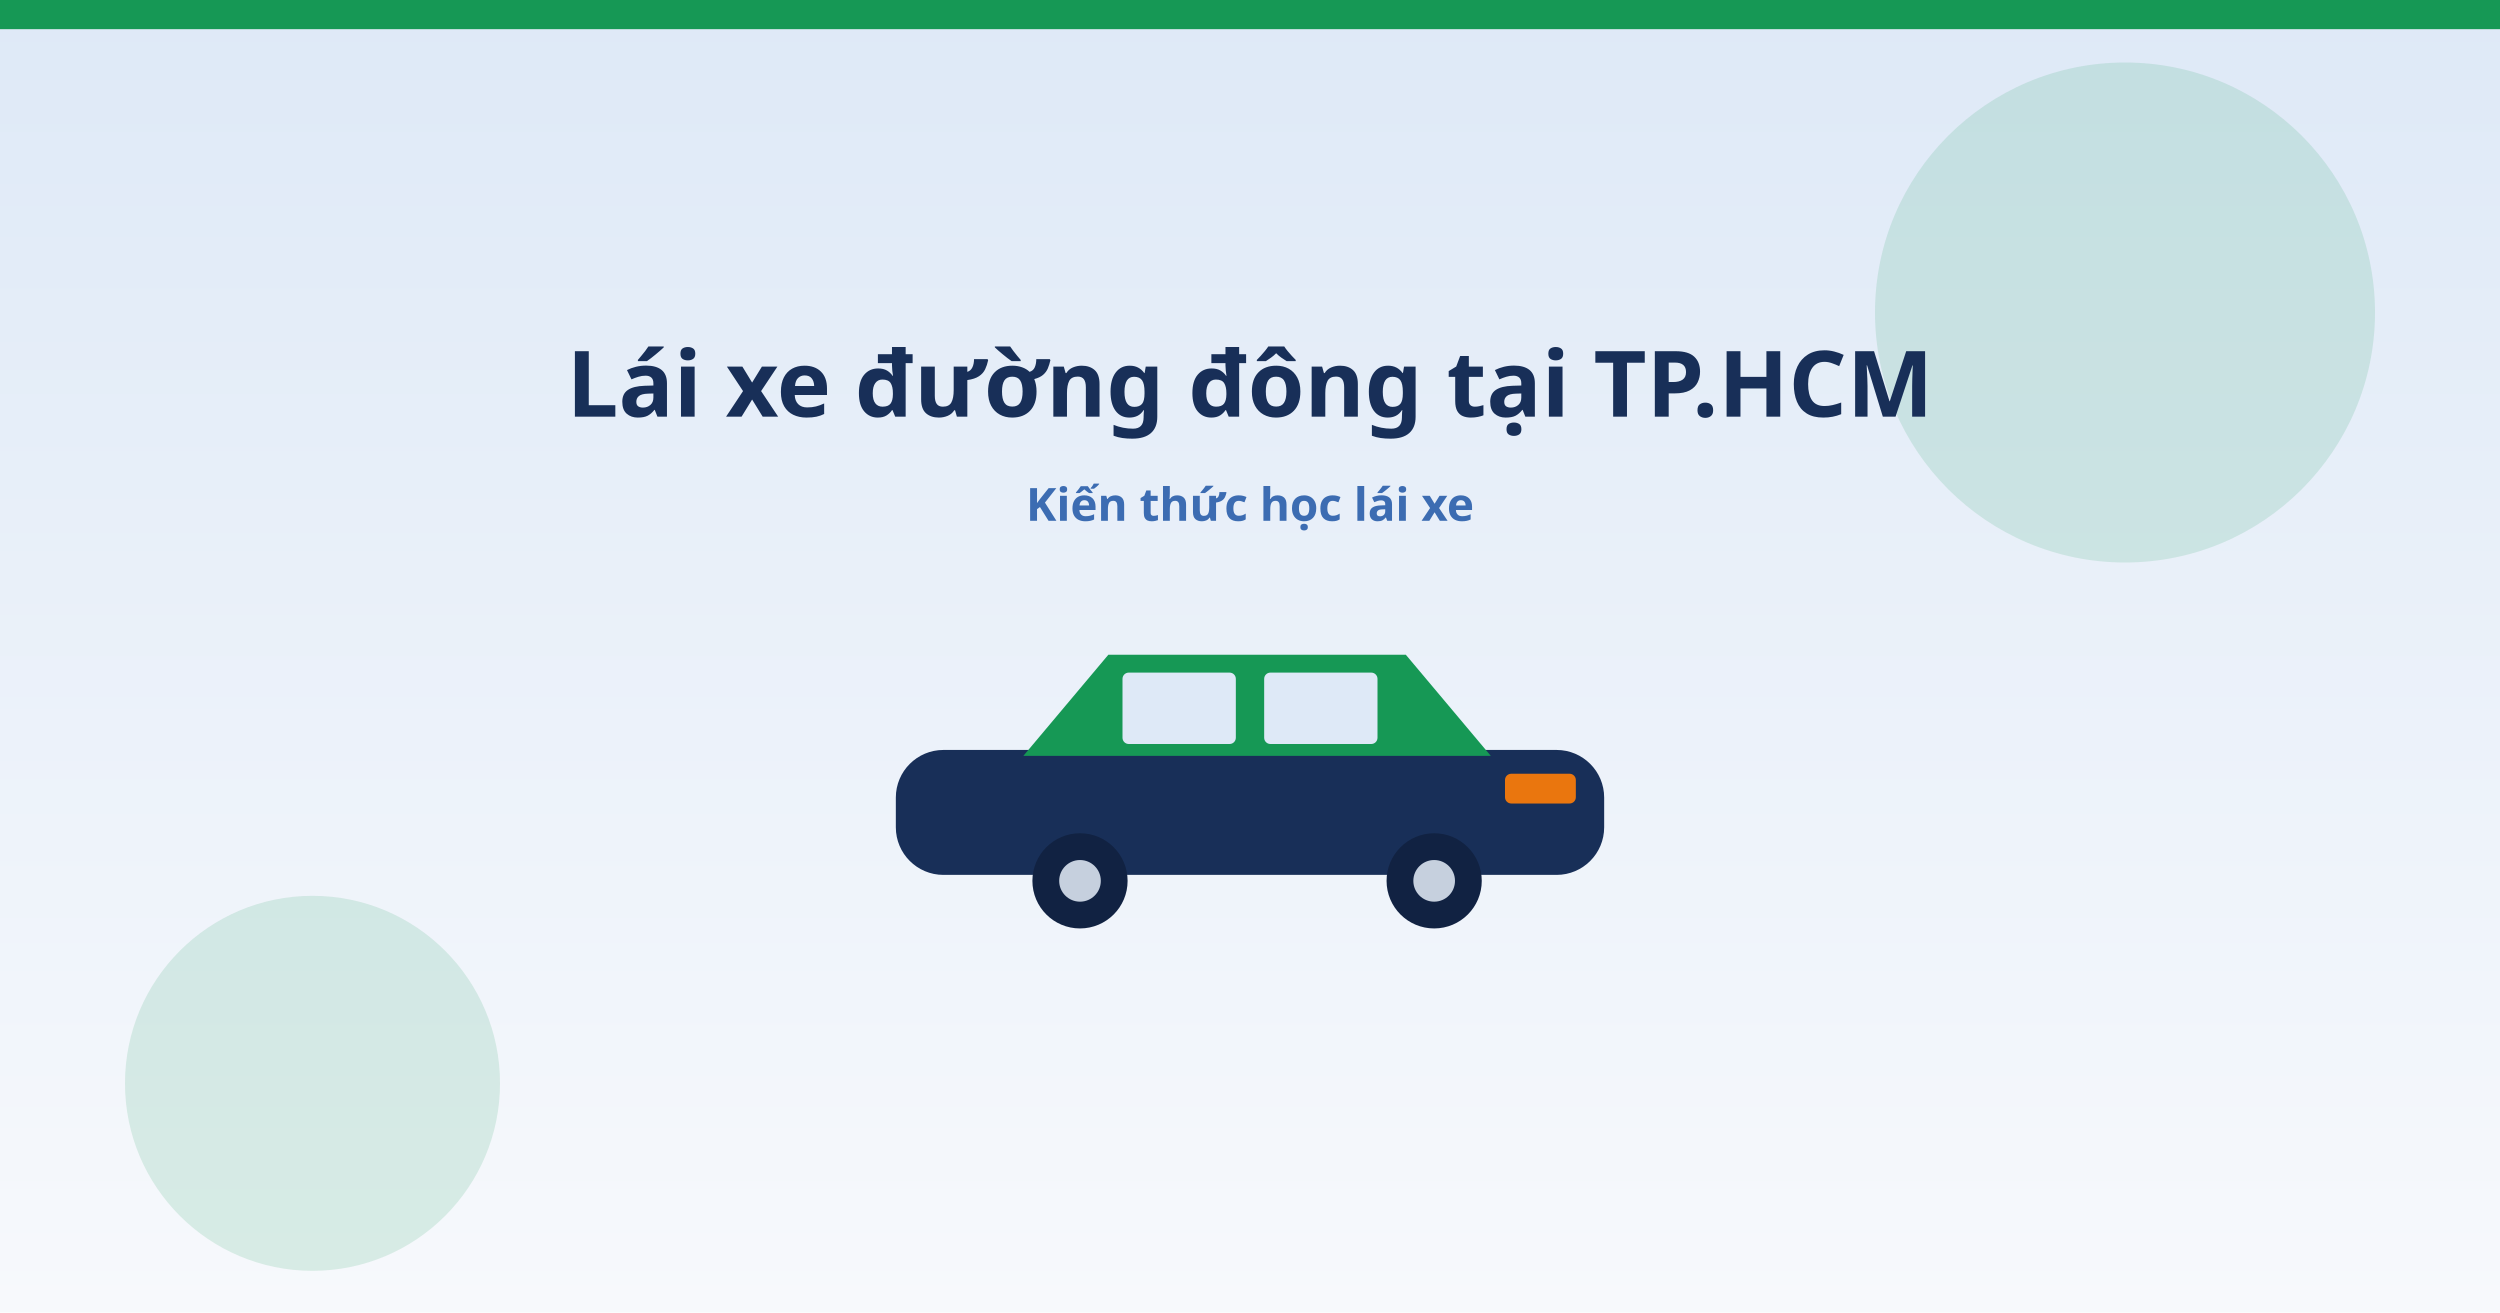
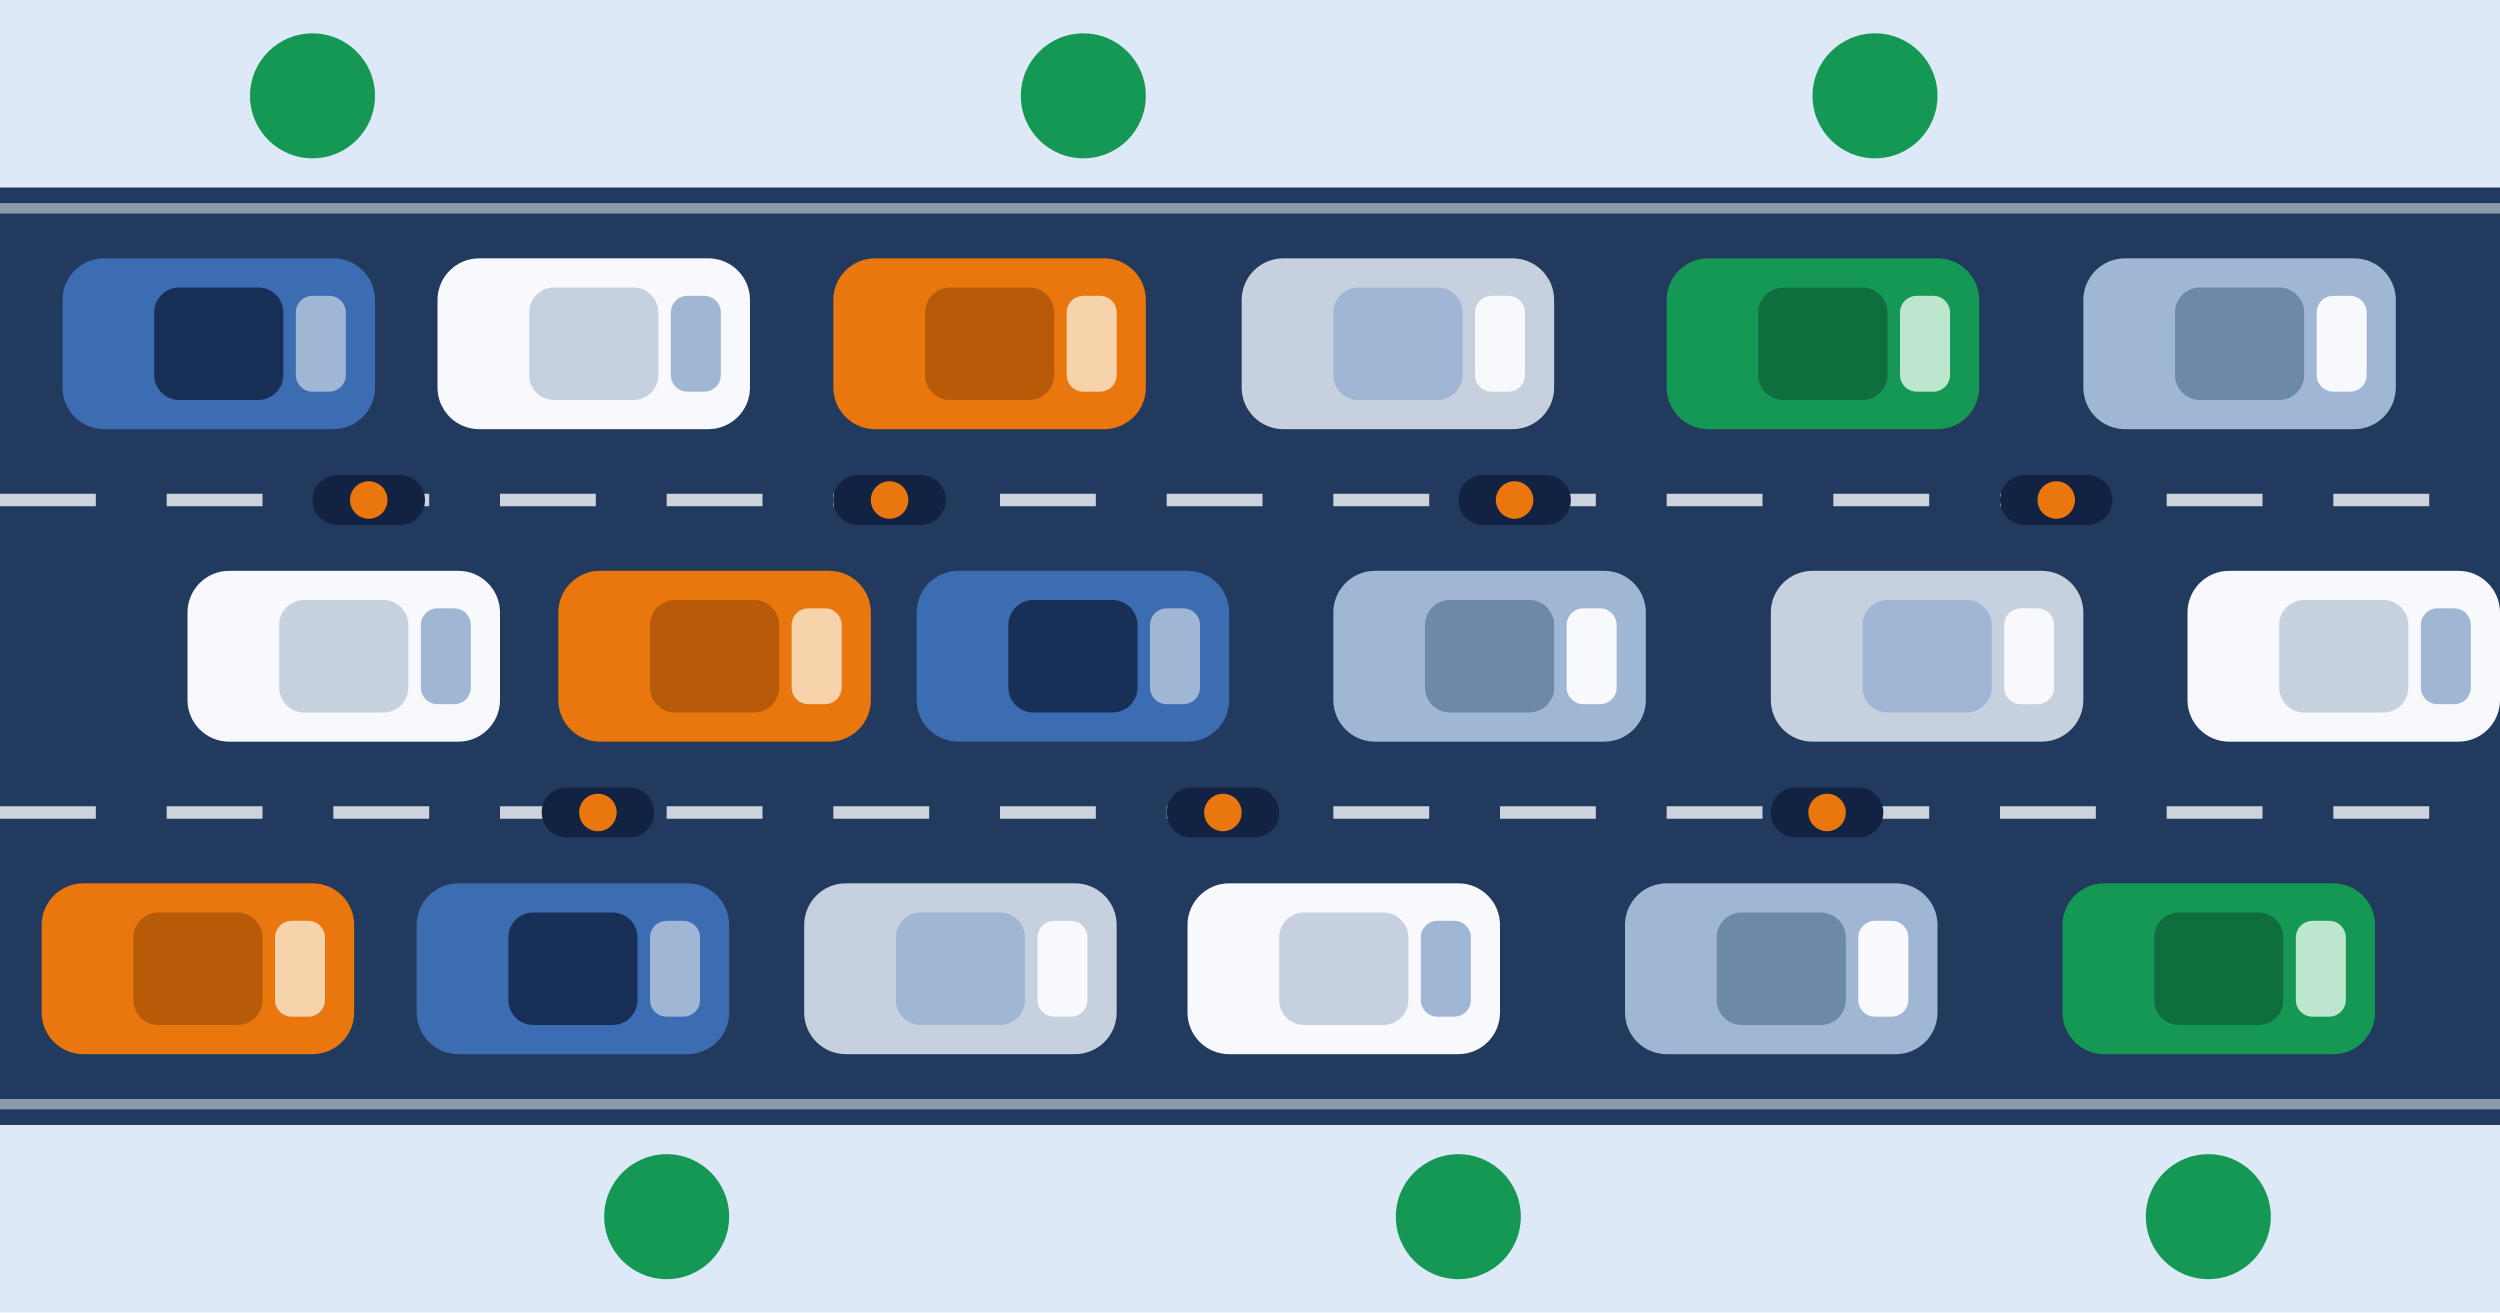
- <svg xmlns="http://www.w3.org/2000/svg" viewBox="0 0 1200 630" width="1200" height="630" role="img" aria-label="Lái xe đường đông tại TP.HCM">
-   <defs>
-     <linearGradient id="skyGrad" x1="0" y1="0" x2="0" y2="1">
-       <stop offset="0%" stop-color="#DEE9F7" />
-       <stop offset="100%" stop-color="#F7F9FC" />
-     </linearGradient>
-     <linearGradient id="navyGrad" x1="0" y1="0" x2="1" y2="1">
-       <stop offset="0%" stop-color="#182F58" />
-       <stop offset="100%" stop-color="#112242" />
-     </linearGradient>
-   </defs>
-   <rect width="1200" height="630" fill="url(#skyGrad)" />
-   <rect x="0" y="0" width="1200" height="14" fill="#169855" />
-   <circle cx="1020" cy="150" r="120" fill="#169855" opacity="0.14" />
-   <circle cx="150" cy="520" r="90" fill="#169855" opacity="0.14" />
-   <g transform="translate(430 300)">
-     <rect x="0" y="59.976" width="340" height="59.976" rx="22.848" fill="#182F58" />
-     <path d="M 61.2 62.832 L 102 14.28 L 244.8 14.28 L 285.6 62.832 Z" fill="#169855" />
-     <rect x="108.8" y="22.848" width="54.4" height="34.272" rx="3" fill="#DEE9F7" />
-     <rect x="176.8" y="22.848" width="54.4" height="34.272" rx="3" fill="#DEE9F7" />
-     <circle cx="88.4" cy="122.808" r="22.848" fill="#112242" />
-     <circle cx="88.4" cy="122.808" r="9.996" fill="#C6D0DE" />
-     <circle cx="258.4" cy="122.808" r="22.848" fill="#112242" />
-     <circle cx="258.4" cy="122.808" r="9.996" fill="#C6D0DE" />
-     <rect x="292.4" y="71.4" width="34" height="14.28" rx="3" fill="#EA760E" />
+ <svg xmlns="http://www.w3.org/2000/svg" viewBox="0 0 1200 630" width="1200" height="630" role="img" aria-label="Đường ba làn nhìn từ trên xuống kẹt kín ô tô nối đuôi nhau, xe máy len giữa các làn, hai bên là vỉa hè có cây">
+   <rect width="1200" height="630" fill="#F7F9FC" />
+   <rect width="1200" height="90" fill="#DEE9F7" />
+   <rect y="540" width="1200" height="90" fill="#DEE9F7" />
+   <circle cx="150" cy="46" r="30" fill="#169855" />
+   <circle cx="520" cy="46" r="30" fill="#169855" />
+   <circle cx="900" cy="46" r="30" fill="#169855" />
+   <circle cx="320" cy="584" r="30" fill="#169855" />
+   <circle cx="700" cy="584" r="30" fill="#169855" />
+   <circle cx="1060" cy="584" r="30" fill="#169855" />
+   <rect y="90" width="1200" height="450" fill="#223A5E" />
+   <path d="M0 100 H1200" stroke="#F7F9FC" stroke-width="5" opacity="0.5" />
+   <path d="M0 530 H1200" stroke="#F7F9FC" stroke-width="5" opacity="0.5" />
+   <path d="M0 240 H1200" stroke="#F7F9FC" stroke-width="6" stroke-dasharray="46 34" opacity="0.8" />
+   <path d="M0 390 H1200" stroke="#F7F9FC" stroke-width="6" stroke-dasharray="46 34" opacity="0.8" />
+   <g>
+     <rect x="30" y="124" width="150" height="82" rx="20" fill="#3C6CB2" />
+     <rect x="74" y="138" width="62" height="54" rx="12" fill="#182F58" />
+     <rect x="142" y="142" width="24" height="46" rx="8" fill="#9FB6D4" />
+     <rect x="210" y="124" width="150" height="82" rx="20" fill="#F7F9FC" />
+     <rect x="254" y="138" width="62" height="54" rx="12" fill="#C6D0DE" />
+     <rect x="322" y="142" width="24" height="46" rx="8" fill="#9FB6D4" />
+     <rect x="400" y="124" width="150" height="82" rx="20" fill="#EA760E" />
+     <rect x="444" y="138" width="62" height="54" rx="12" fill="#B85B08" />
+     <rect x="512" y="142" width="24" height="46" rx="8" fill="#F7D3AC" />
+     <rect x="596" y="124" width="150" height="82" rx="20" fill="#C6D0DE" />
+     <rect x="640" y="138" width="62" height="54" rx="12" fill="#9FB6D4" />
+     <rect x="708" y="142" width="24" height="46" rx="8" fill="#F7F9FC" />
+     <rect x="800" y="124" width="150" height="82" rx="20" fill="#169855" />
+     <rect x="844" y="138" width="62" height="54" rx="12" fill="#0F6E3E" />
+     <rect x="912" y="142" width="24" height="46" rx="8" fill="#BCE6CE" />
+     <rect x="1000" y="124" width="150" height="82" rx="20" fill="#9FB6D4" />
+     <rect x="1044" y="138" width="62" height="54" rx="12" fill="#6E88A8" />
+     <rect x="1112" y="142" width="24" height="46" rx="8" fill="#F7F9FC" />
  </g>
-   <text x="600" y="200" text-anchor="middle" font-family="system-ui, sans-serif" font-size="44" font-weight="700" fill="#182F58">Lái xe đường đông tại TP.HCM</text>
-   <text x="600" y="250" text-anchor="middle" font-family="system-ui, sans-serif" font-size="22" font-weight="600" fill="#3C6CB2">Kiến thức học lái xe</text>
+   <g>
+     <rect x="90" y="274" width="150" height="82" rx="20" fill="#F7F9FC" />
+     <rect x="134" y="288" width="62" height="54" rx="12" fill="#C6D0DE" />
+     <rect x="202" y="292" width="24" height="46" rx="8" fill="#9FB6D4" />
+     <rect x="268" y="274" width="150" height="82" rx="20" fill="#EA760E" />
+     <rect x="312" y="288" width="62" height="54" rx="12" fill="#B85B08" />
+     <rect x="380" y="292" width="24" height="46" rx="8" fill="#F7D3AC" />
+     <rect x="440" y="274" width="150" height="82" rx="20" fill="#3C6CB2" />
+     <rect x="484" y="288" width="62" height="54" rx="12" fill="#182F58" />
+     <rect x="552" y="292" width="24" height="46" rx="8" fill="#9FB6D4" />
+     <rect x="640" y="274" width="150" height="82" rx="20" fill="#9FB6D4" />
+     <rect x="684" y="288" width="62" height="54" rx="12" fill="#6E88A8" />
+     <rect x="752" y="292" width="24" height="46" rx="8" fill="#F7F9FC" />
+     <rect x="850" y="274" width="150" height="82" rx="20" fill="#C6D0DE" />
+     <rect x="894" y="288" width="62" height="54" rx="12" fill="#9FB6D4" />
+     <rect x="962" y="292" width="24" height="46" rx="8" fill="#F7F9FC" />
+     <rect x="1050" y="274" width="150" height="82" rx="20" fill="#F7F9FC" />
+     <rect x="1094" y="288" width="62" height="54" rx="12" fill="#C6D0DE" />
+     <rect x="1162" y="292" width="24" height="46" rx="8" fill="#9FB6D4" />
+   </g>
+   <g>
+     <rect x="20" y="424" width="150" height="82" rx="20" fill="#EA760E" />
+     <rect x="64" y="438" width="62" height="54" rx="12" fill="#B85B08" />
+     <rect x="132" y="442" width="24" height="46" rx="8" fill="#F7D3AC" />
+     <rect x="200" y="424" width="150" height="82" rx="20" fill="#3C6CB2" />
+     <rect x="244" y="438" width="62" height="54" rx="12" fill="#182F58" />
+     <rect x="312" y="442" width="24" height="46" rx="8" fill="#9FB6D4" />
+     <rect x="386" y="424" width="150" height="82" rx="20" fill="#C6D0DE" />
+     <rect x="430" y="438" width="62" height="54" rx="12" fill="#9FB6D4" />
+     <rect x="498" y="442" width="24" height="46" rx="8" fill="#F7F9FC" />
+     <rect x="570" y="424" width="150" height="82" rx="20" fill="#F7F9FC" />
+     <rect x="614" y="438" width="62" height="54" rx="12" fill="#C6D0DE" />
+     <rect x="682" y="442" width="24" height="46" rx="8" fill="#9FB6D4" />
+     <rect x="780" y="424" width="150" height="82" rx="20" fill="#9FB6D4" />
+     <rect x="824" y="438" width="62" height="54" rx="12" fill="#6E88A8" />
+     <rect x="892" y="442" width="24" height="46" rx="8" fill="#F7F9FC" />
+     <rect x="990" y="424" width="150" height="82" rx="20" fill="#169855" />
+     <rect x="1034" y="438" width="62" height="54" rx="12" fill="#0F6E3E" />
+     <rect x="1102" y="442" width="24" height="46" rx="8" fill="#BCE6CE" />
+   </g>
+   <g>
+     <rect x="150" y="228" width="54" height="24" rx="12" fill="#112242" />
+     <circle cx="177" cy="240" r="9" fill="#EA760E" />
+     <rect x="400" y="228" width="54" height="24" rx="12" fill="#112242" />
+     <circle cx="427" cy="240" r="9" fill="#EA760E" />
+     <rect x="700" y="228" width="54" height="24" rx="12" fill="#112242" />
+     <circle cx="727" cy="240" r="9" fill="#EA760E" />
+     <rect x="960" y="228" width="54" height="24" rx="12" fill="#112242" />
+     <circle cx="987" cy="240" r="9" fill="#EA760E" />
+     <rect x="260" y="378" width="54" height="24" rx="12" fill="#112242" />
+     <circle cx="287" cy="390" r="9" fill="#EA760E" />
+     <rect x="560" y="378" width="54" height="24" rx="12" fill="#112242" />
+     <circle cx="587" cy="390" r="9" fill="#EA760E" />
+     <rect x="850" y="378" width="54" height="24" rx="12" fill="#112242" />
+     <circle cx="877" cy="390" r="9" fill="#EA760E" />
+   </g>
</svg>
